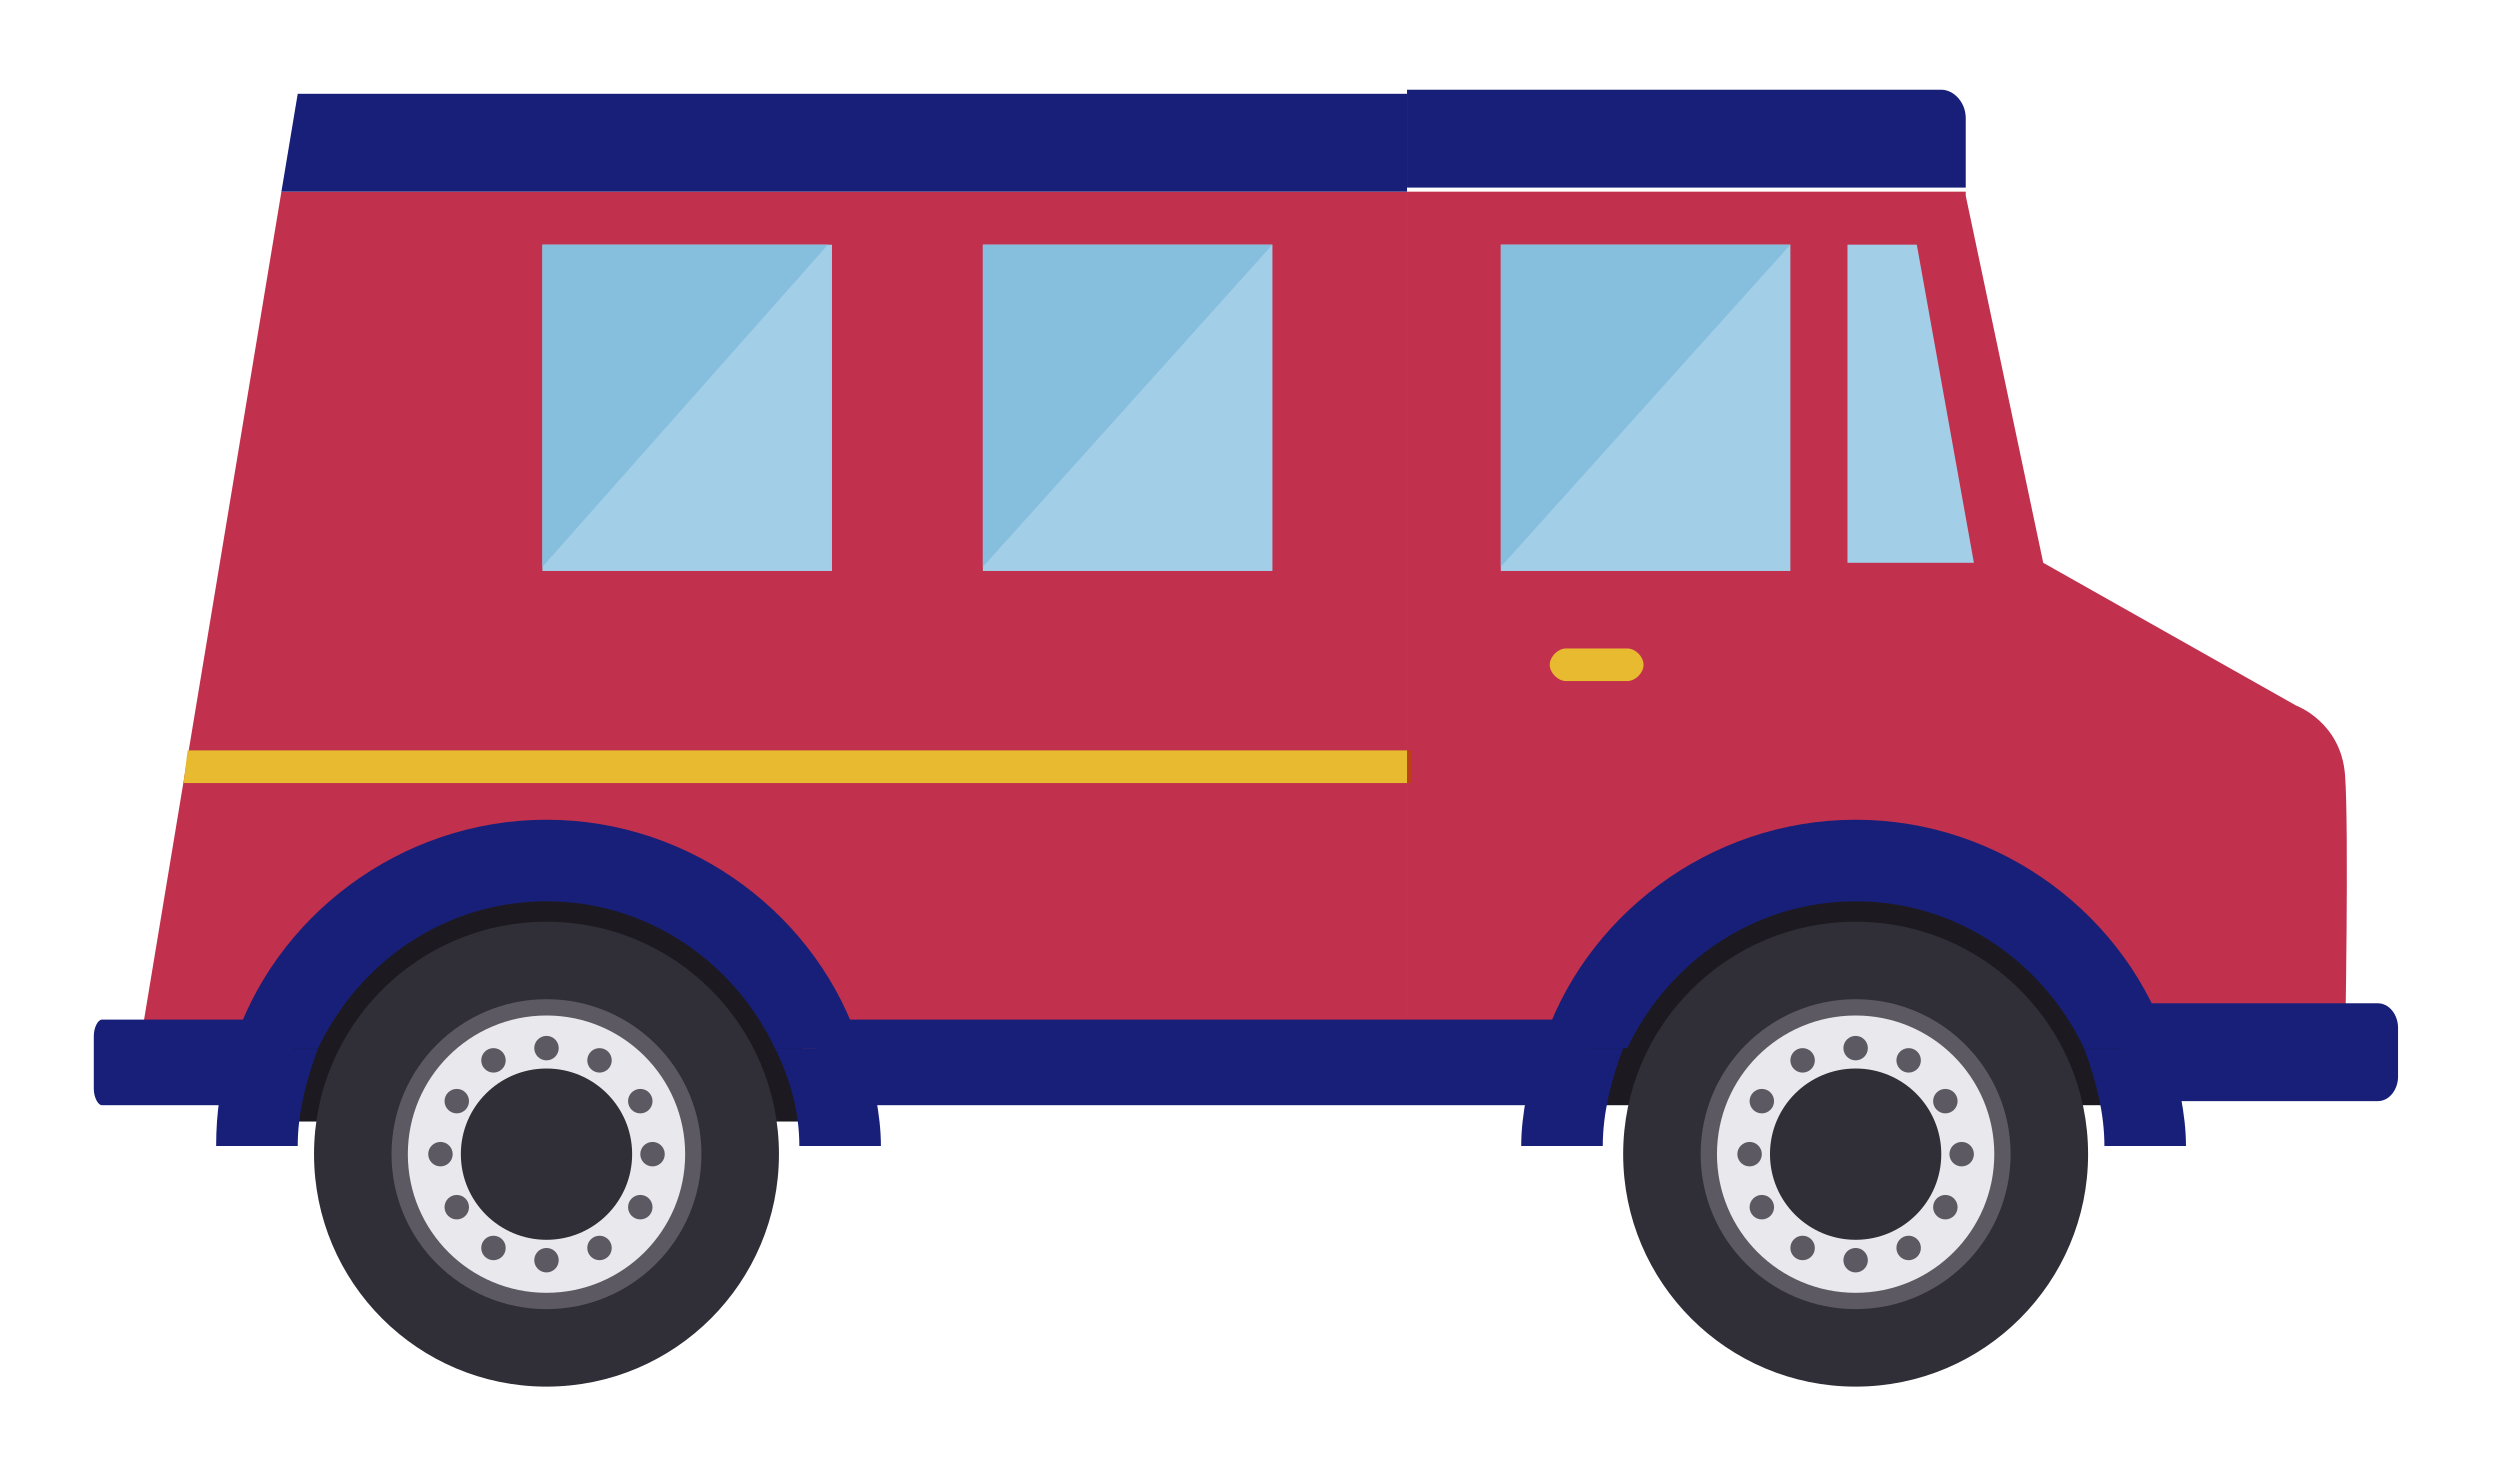
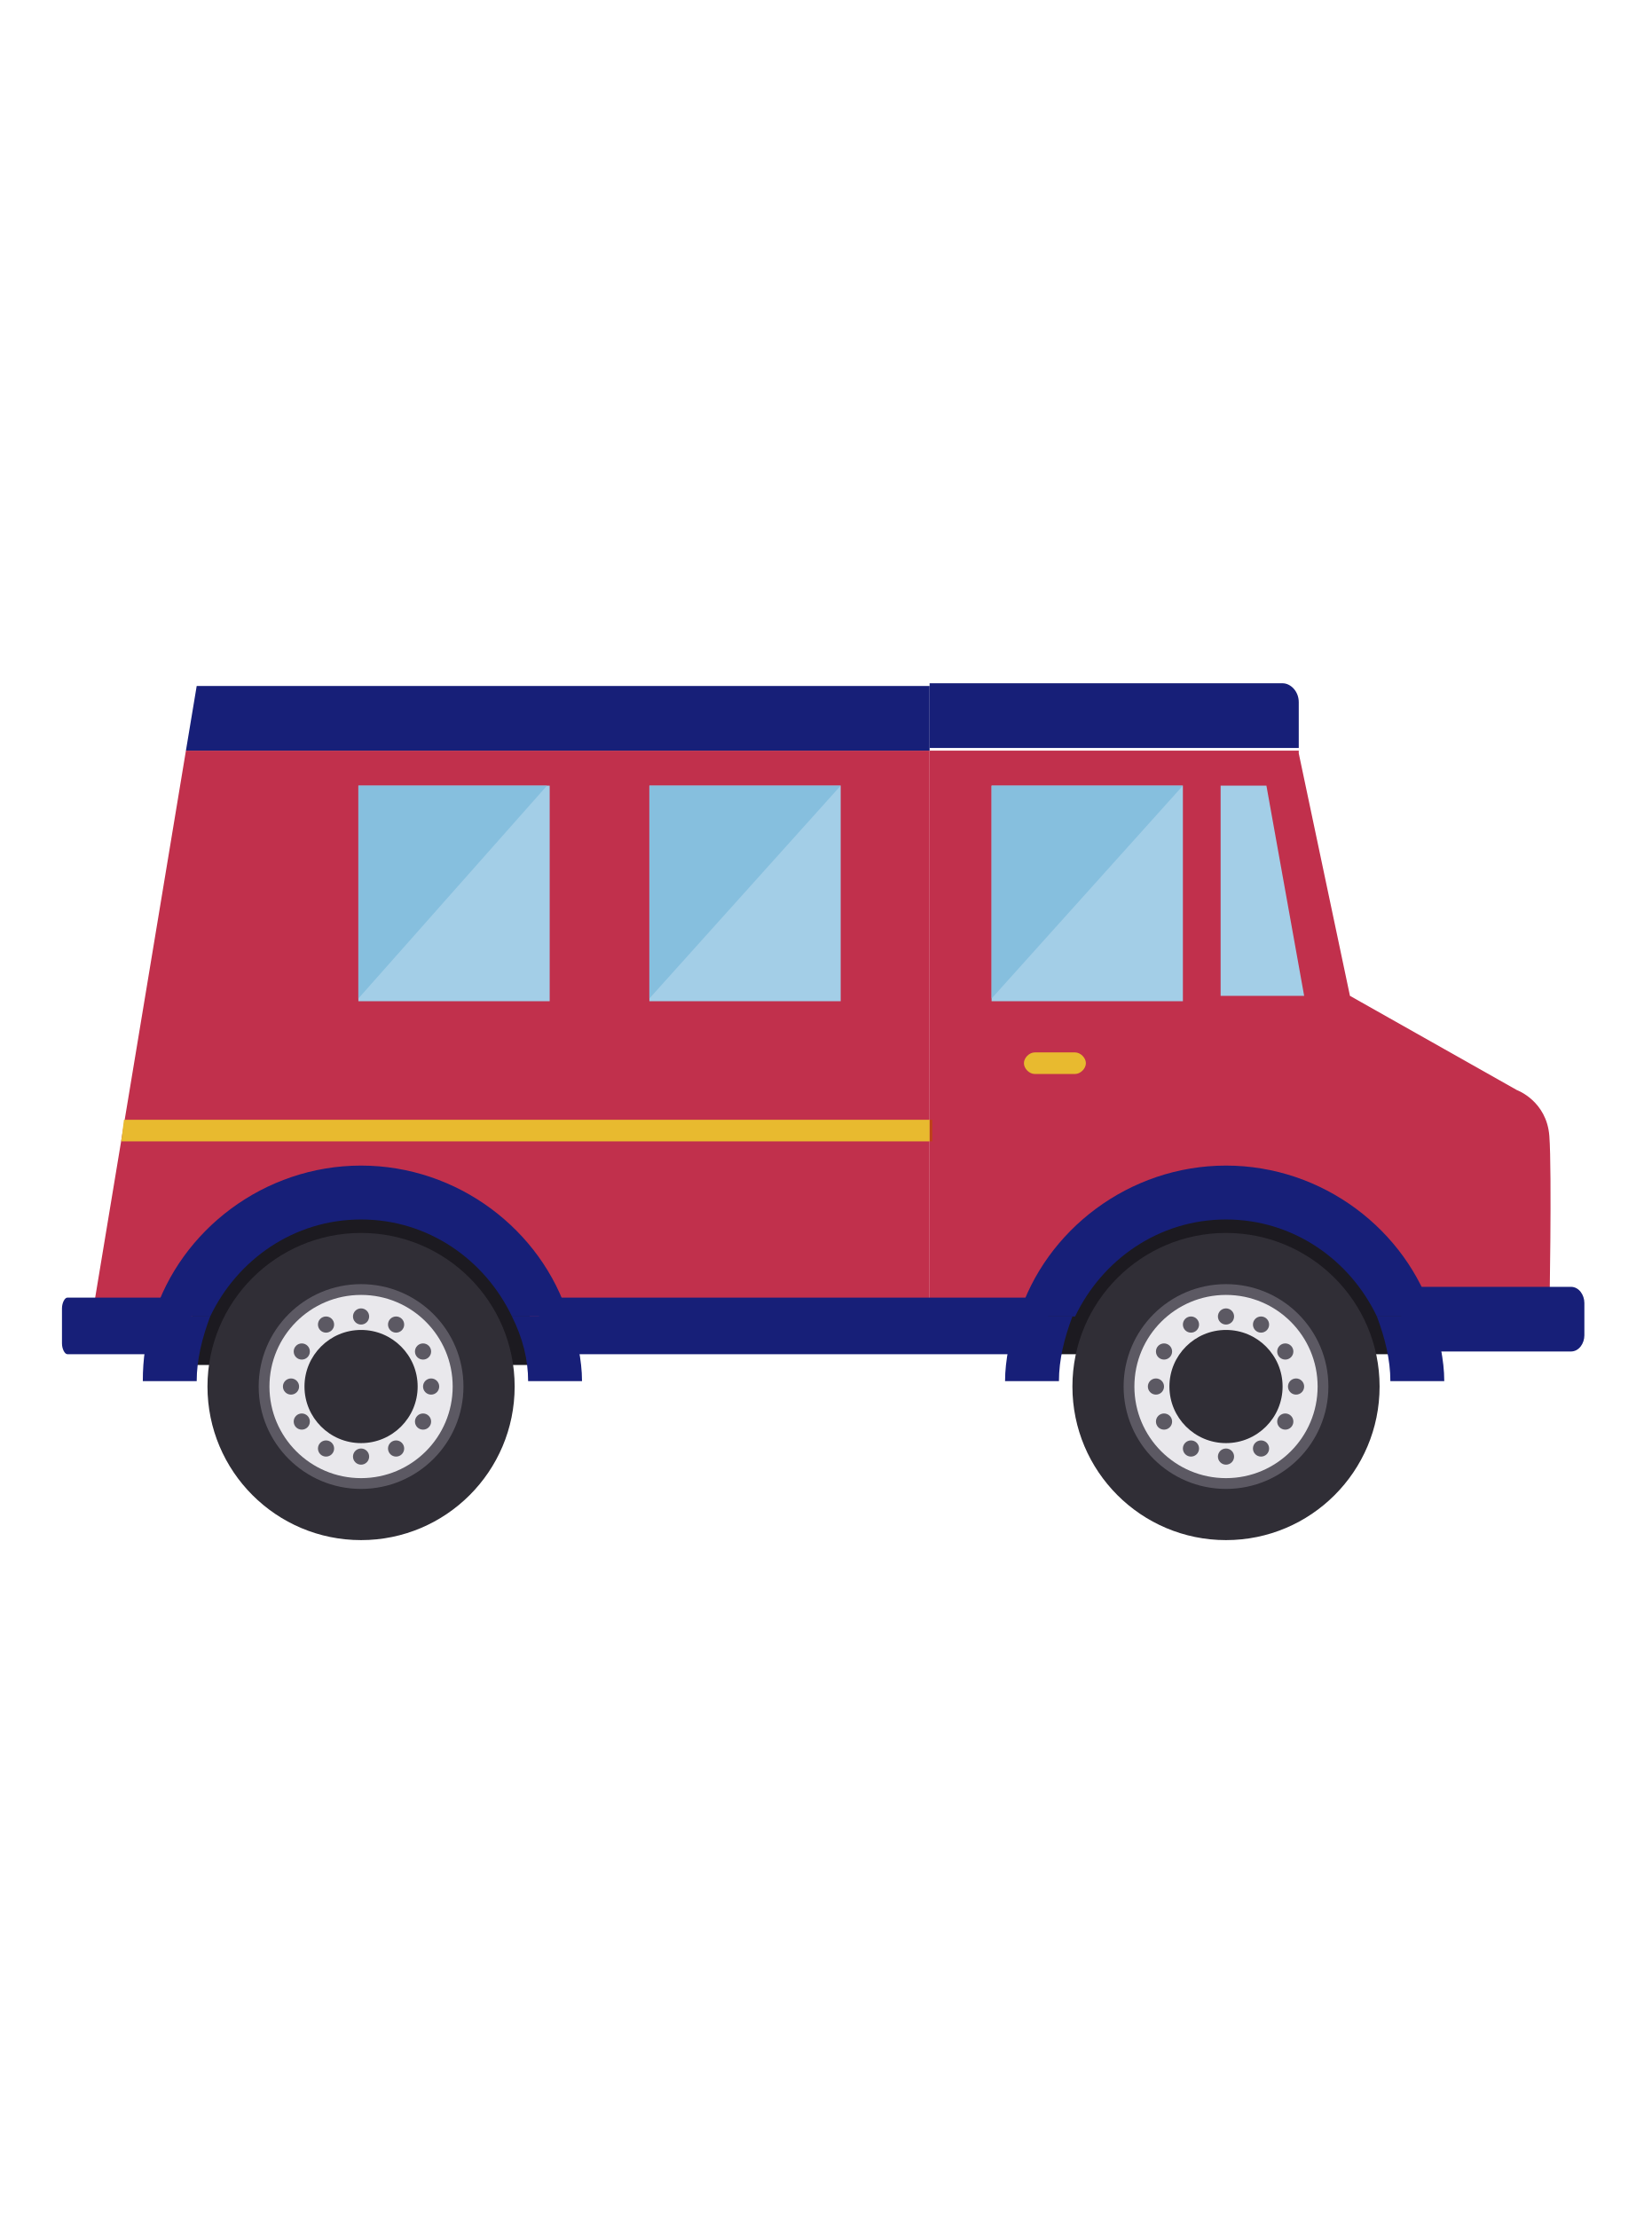
- <svg xmlns="http://www.w3.org/2000/svg" version="1.1" id="Capa_1" x="0px" y="0px" viewBox="0 0 61.3 36" enable-background="new 0 0 61.3 36" xml:space="preserve">
+ <svg xmlns="http://www.w3.org/2000/svg" version="1.1" id="Capa_1" width="35" height="47" x="0px" y="0px" viewBox="0 0 61.3 36" enable-background="new 0 0 61.3 36" xml:space="preserve">
  <polygon id="XMLID_9331_" fill="#C1304C" points="6.9,4.7 3.4,25.8 34.5,25.8 34.5,4.7 34.2,4.7 " />
  <path id="XMLID_9330_" fill="#1C1A20" d="M13.4,21.7c-3.2,0-5.9,2.4-7.1,5.8h14.2C19.3,24.1,16.5,21.7,13.4,21.7z" />
  <path id="XMLID_9329_" fill="#C1304C" d="M57.5,19c-0.1-1.3-1.2-1.7-1.2-1.7l-6.2-3.5l-1.9-9l0-0.1H34.5v21H56l0,0h1.5  C57.5,25.8,57.6,20.3,57.5,19z" />
  <polygon id="XMLID_9328_" fill="#171F78" points="7.3,2.3 6.9,4.7 34.2,4.7 34.5,4.7 34.5,2.3 " />
  <path id="XMLID_9028_" fill="#171F78" d="M7.1,25.4C7.1,25.2,7,25,6.9,25H2.5c-0.1,0-0.2,0.2-0.2,0.4v1.3c0,0.2,0.1,0.4,0.2,0.4h4.4  c0.1,0,0.2-0.2,0.2-0.4V25.4z" />
  <path id="XMLID_9023_" fill="none" stroke="#221E1F" stroke-width="0.709" stroke-miterlimit="10" d="M27.7,17.3" />
  <path id="XMLID_9022_" fill="#171F78" d="M48.2,4.7l0-1.8c0-0.4-0.3-0.7-0.6-0.7H34.5v2.4H48.2z" />
  <polygon id="XMLID_9020_" fill="#A3CEE7" points="47,6 48.4,13.8 45.3,13.8 45.3,6 " />
  <rect id="XMLID_9019_" x="34.5" y="18.4" fill="#BE4017" width="0.1" height="0.8" />
  <polygon id="XMLID_9018_" fill="#E8BA2F" points="4.6,18.4 4.5,19.2 34.5,19.2 34.5,18.4 " />
  <rect id="XMLID_9017_" x="36.8" y="6" fill="#A3CEE7" width="7.1" height="8" />
  <polygon id="XMLID_9015_" fill="#86BFDE" points="36.8,6 36.8,13.9 43.9,6 " />
  <line id="XMLID_9014_" fill="#171F78" x1="34.5" y1="4.7" x2="34.5" y2="25.7" />
  <path id="XMLID_9012_" fill="#E8BA2F" d="M40.3,16.3c0-0.2-0.2-0.4-0.4-0.4h-1.5c-0.2,0-0.4,0.2-0.4,0.4l0,0c0,0.2,0.2,0.4,0.4,0.4  h1.5C40.1,16.7,40.3,16.5,40.3,16.3L40.3,16.3z" />
  <g id="XMLID_8982_">
    <circle id="XMLID_9011_" fill="#302E36" cx="13.4" cy="28.3" r="5.7" />
    <circle id="XMLID_9007_" fill="#5C5963" cx="13.4" cy="28.3" r="3.8" />
    <circle id="XMLID_9006_" fill="#E9E8EC" cx="13.4" cy="28.3" r="3.4" />
    <circle id="XMLID_9005_" fill="#302E36" cx="13.4" cy="28.3" r="2.1" />
    <g id="XMLID_8983_">
      <g id="XMLID_9001_">
        <circle id="XMLID_9004_" fill="#5C5963" cx="13.4" cy="25.7" r="0.3" />
        <circle id="XMLID_9002_" fill="#5C5963" cx="13.4" cy="30.9" r="0.3" />
      </g>
      <g id="XMLID_8998_">
        <circle id="XMLID_9000_" fill="#5C5963" cx="12.1" cy="26" r="0.3" />
        <circle id="XMLID_8999_" fill="#5C5963" cx="14.7" cy="30.6" r="0.3" />
      </g>
      <g id="XMLID_8994_">
        <circle id="XMLID_8997_" fill="#5C5963" cx="11.2" cy="27" r="0.3" />
        <circle id="XMLID_8995_" fill="#5C5963" cx="15.7" cy="29.6" r="0.3" />
      </g>
      <g id="XMLID_8990_">
        <circle id="XMLID_8993_" fill="#5C5963" cx="10.8" cy="28.3" r="0.3" />
        <circle id="XMLID_8992_" fill="#5C5963" cx="16" cy="28.3" r="0.3" />
      </g>
      <g id="XMLID_8987_">
        <circle id="XMLID_8989_" fill="#5C5963" cx="11.2" cy="29.6" r="0.3" />
        <circle id="XMLID_8988_" fill="#5C5963" cx="15.7" cy="27" r="0.3" />
      </g>
      <g id="XMLID_8984_">
        <circle id="XMLID_8986_" fill="#5C5963" cx="12.1" cy="30.6" r="0.3" />
        <circle id="XMLID_8985_" fill="#5C5963" cx="14.7" cy="26" r="0.3" />
      </g>
    </g>
  </g>
  <path id="XMLID_8981_" fill="#1C1A20" d="M45.5,21.9c-3.6,0-6.7,2.1-8.1,5.2h16.1C52.2,24.1,49.1,21.9,45.5,21.9z" />
  <path id="XMLID_8979_" fill="#171F78" d="M19.6,28.1h2c0-0.8-0.2-1.6-0.4-2.4H19C19.4,26.5,19.6,27.3,19.6,28.1z" />
  <path id="XMLID_8978_" fill="#171F78" d="M5.3,28.1h2c0-0.8,0.2-1.6,0.5-2.4H5.7C5.4,26.5,5.3,27.3,5.3,28.1z" />
  <path id="XMLID_8976_" fill="#171F78" d="M13.4,20.1c-3.6,0-6.7,2.4-7.7,5.6h2.1c1-2.1,3.1-3.6,5.6-3.6c2.5,0,4.6,1.5,5.6,3.6h2.1  C20.1,22.5,17,20.1,13.4,20.1z" />
  <path id="XMLID_8975_" fill="#171F78" d="M37.3,28.1h2c0-0.8,0.2-1.6,0.5-2.4h-2.1C37.5,26.5,37.3,27.3,37.3,28.1z" />
  <path id="XMLID_8973_" fill="#171F78" d="M51.6,28.1h2c0-0.8-0.2-1.6-0.4-2.4h-2.1C51.4,26.5,51.6,27.3,51.6,28.1z" />
  <path id="XMLID_8972_" fill="#171F78" d="M45.5,20.1c-3.6,0-6.7,2.4-7.7,5.6h2.1c1-2.1,3.1-3.6,5.6-3.6c2.5,0,4.6,1.5,5.6,3.6h2.1  C52.2,22.5,49.1,20.1,45.5,20.1z" />
  <g id="XMLID_8942_">
    <circle id="XMLID_8971_" fill="#302E36" cx="45.5" cy="28.3" r="5.7" />
    <circle id="XMLID_8970_" fill="#5C5963" cx="45.5" cy="28.3" r="3.8" />
    <circle id="XMLID_8969_" fill="#E9E8EC" cx="45.5" cy="28.3" r="3.4" />
    <circle id="XMLID_8968_" fill="#302E36" cx="45.5" cy="28.3" r="2.1" />
    <g id="XMLID_8943_">
      <g id="XMLID_8964_">
        <circle id="XMLID_8967_" fill="#5C5963" cx="45.5" cy="25.7" r="0.3" />
        <circle id="XMLID_8965_" fill="#5C5963" cx="45.5" cy="30.9" r="0.3" />
      </g>
      <g id="XMLID_8958_">
        <circle id="XMLID_8962_" fill="#5C5963" cx="44.2" cy="26" r="0.3" />
        <circle id="XMLID_8961_" fill="#5C5963" cx="46.8" cy="30.6" r="0.3" />
      </g>
      <g id="XMLID_8955_">
        <circle id="XMLID_8957_" fill="#5C5963" cx="43.2" cy="27" r="0.3" />
        <circle id="XMLID_8956_" fill="#5C5963" cx="47.7" cy="29.6" r="0.3" />
      </g>
      <g id="XMLID_8951_">
        <circle id="XMLID_8954_" fill="#5C5963" cx="42.9" cy="28.3" r="0.3" />
        <circle id="XMLID_8953_" fill="#5C5963" cx="48.1" cy="28.3" r="0.3" />
      </g>
      <g id="XMLID_8948_">
        <circle id="XMLID_8950_" fill="#5C5963" cx="43.2" cy="29.6" r="0.3" />
        <circle id="XMLID_8949_" fill="#5C5963" cx="47.7" cy="27" r="0.3" />
      </g>
      <g id="XMLID_8945_">
        <circle id="XMLID_8947_" fill="#5C5963" cx="44.2" cy="30.6" r="0.3" />
        <circle id="XMLID_8946_" fill="#5C5963" cx="46.8" cy="26" r="0.3" />
      </g>
    </g>
  </g>
  <path id="XMLID_8939_" fill="#171F78" d="M58.8,25.2c0-0.3-0.2-0.6-0.5-0.6h-5.8c-0.3,0-0.5,0.3-0.5,0.6v1.2c0,0.3,0.2,0.6,0.5,0.6  h5.8c0.3,0,0.5-0.3,0.5-0.6V25.2z" />
  <path id="XMLID_8938_" fill="#171F78" d="M38.8,25.4c0-0.2-0.1-0.4-0.3-0.4H20.3c-0.2,0-0.3,0.2-0.3,0.4v1.3c0,0.2,0.1,0.4,0.3,0.4  h18.3c0.2,0,0.3-0.2,0.3-0.4V25.4z" />
  <rect id="XMLID_2_" x="24.1" y="6" fill="#A3CEE7" width="7.1" height="8" />
  <polygon id="XMLID_1_" fill="#86BFDE" points="24.1,6 24.1,13.9 31.2,6 " />
  <rect id="XMLID_4_" x="13.3" y="6" fill="#A3CEE7" width="7.1" height="8" />
  <polygon id="XMLID_3_" fill="#86BFDE" points="13.3,6 13.3,13.9 20.3,6 " />
</svg>
